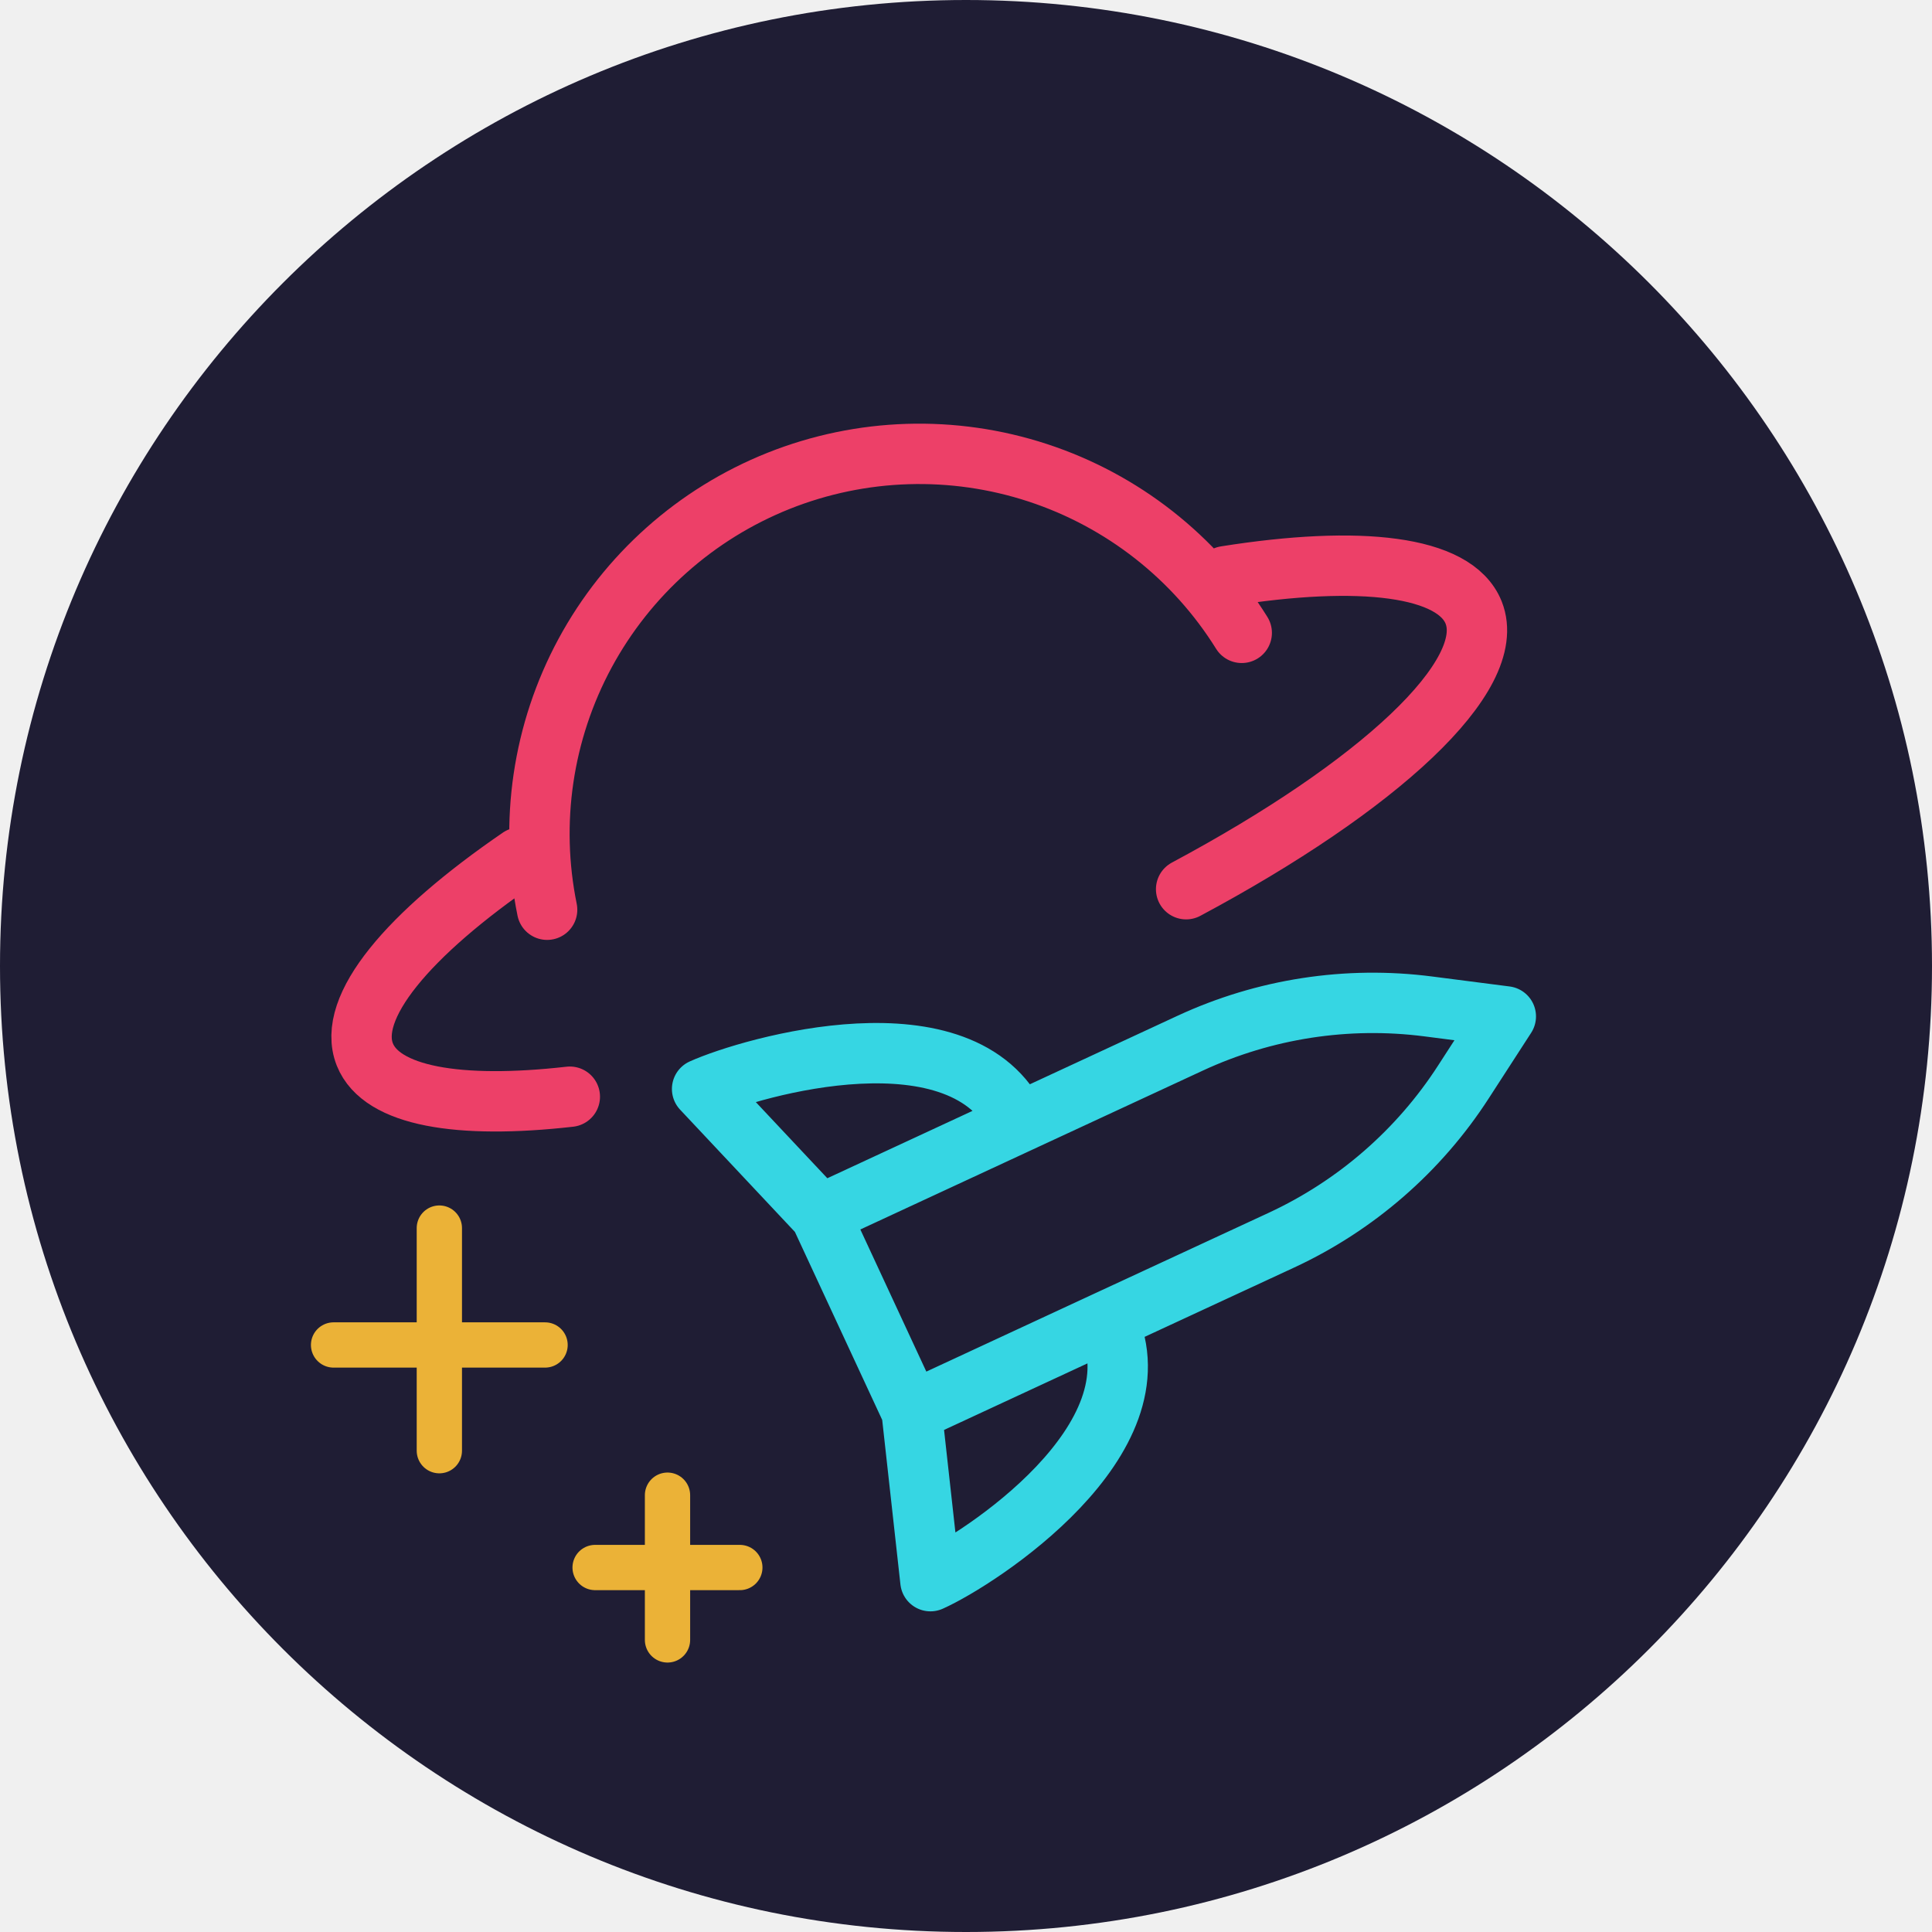
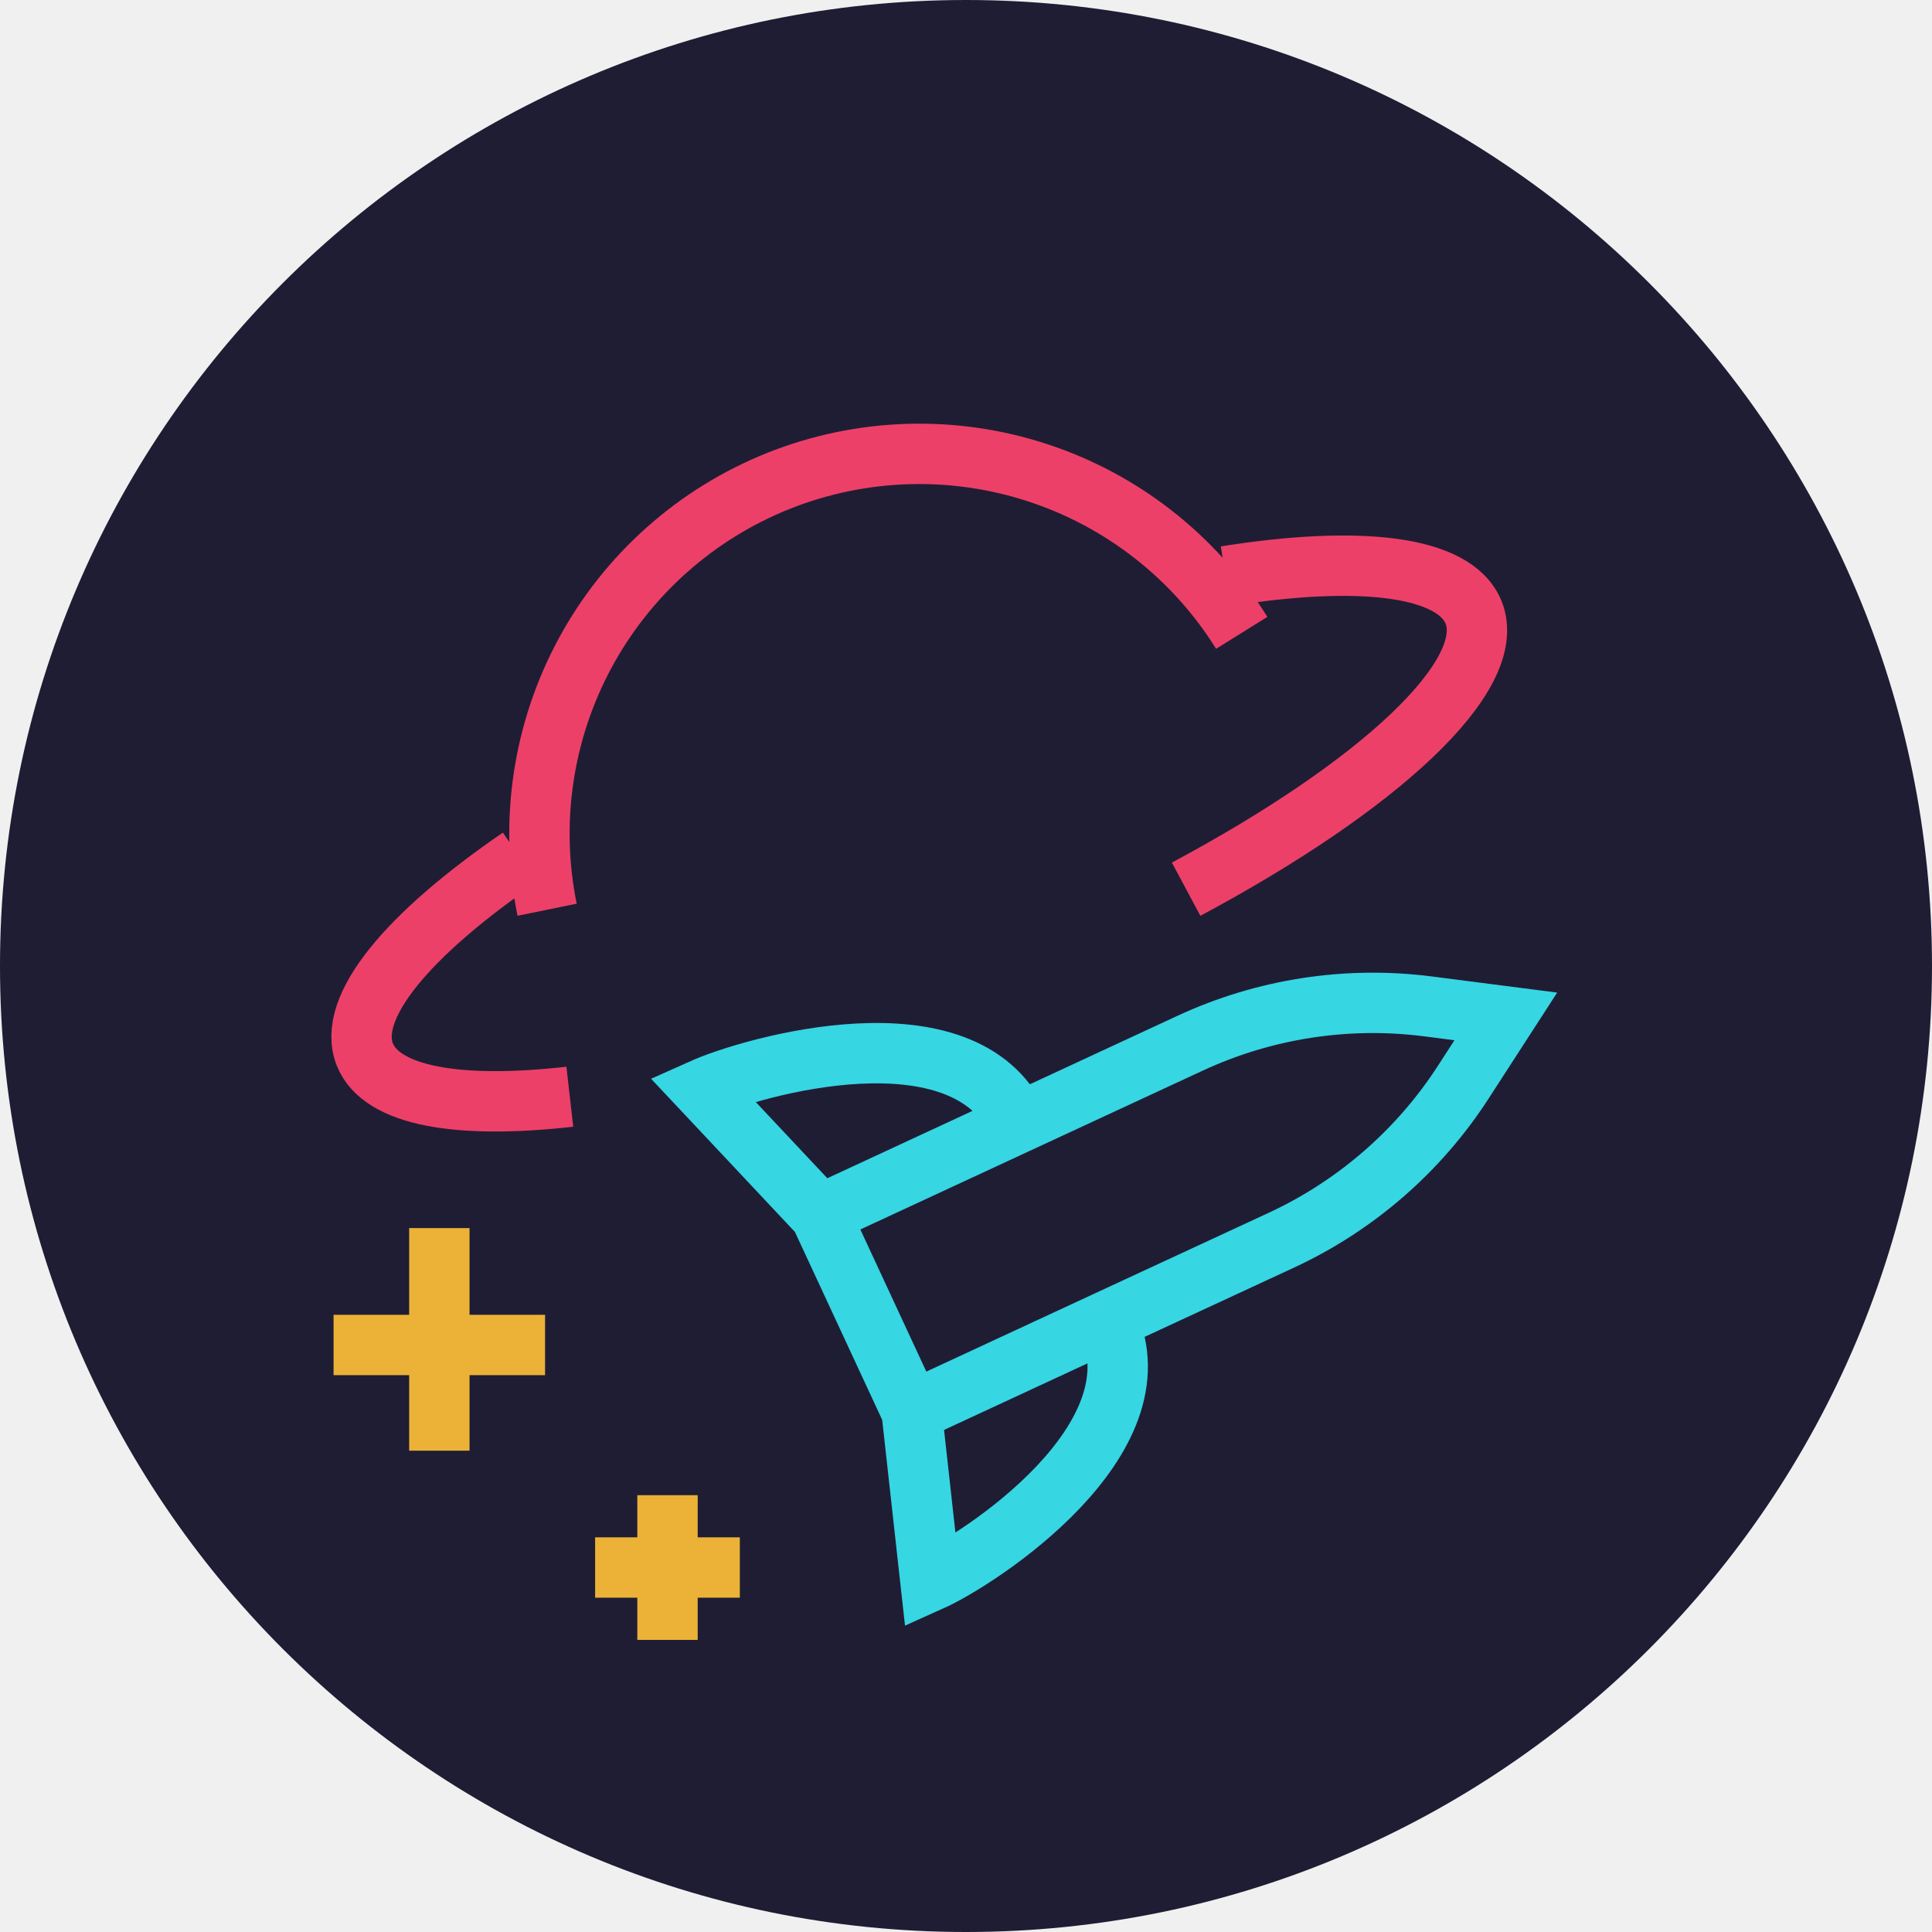
<svg xmlns="http://www.w3.org/2000/svg" width="32" height="32" viewBox="0 0 32 32" fill="none">
  <circle cx="16" cy="16" r="16" fill="#1F1D34" />
  <mask id="mask0_927_17474" style="mask-type:luminance" maskUnits="userSpaceOnUse" x="2" y="2" width="29" height="29">
    <path d="M10.52 2L30.333 10.519L21.814 30.333L2 21.814L10.52 2Z" fill="white" />
  </mask>
  <g mask="url(#mask0_927_17474)">
-     <path d="M8.612 14.203C6.755 15.475 5.734 16.688 6.043 17.466C6.319 18.158 7.596 18.374 9.438 18.165M20.299 9.544C22.522 9.19 24.097 9.368 24.408 10.145C24.825 11.19 22.833 13.023 19.646 14.728M9.062 15.068C8.767 13.622 8.989 12.119 9.69 10.82C10.391 9.522 11.526 8.511 12.897 7.964C14.268 7.418 15.787 7.371 17.189 7.831C18.591 8.291 19.787 9.229 20.567 10.482" stroke="#ED4068" stroke-linecap="round" stroke-linejoin="round" />
+     <path d="M8.612 14.203C6.755 15.475 5.734 16.688 6.043 17.466C6.319 18.158 7.596 18.374 9.438 18.165M20.299 9.544C22.522 9.19 24.097 9.368 24.408 10.145C24.825 11.19 22.833 13.023 19.646 14.728M9.062 15.068C8.767 13.622 8.989 12.119 9.69 10.82C10.391 9.522 11.526 8.511 12.897 7.964C14.268 7.418 15.787 7.371 17.189 7.831C18.591 8.291 19.787 9.229 20.567 10.482" stroke="#ED4068" strokeLinecap="round" strokeLinejoin="round" />
  </g>
-   <path d="M15.1 23.382L13.586 20.121M15.1 23.382L15.411 26.189C16.226 25.824 19.257 23.847 18.343 21.877M15.1 23.382L18.343 21.877M13.586 20.121L16.864 18.6M13.586 20.121L11.629 18.037C12.455 17.667 15.963 16.658 16.864 18.6M18.343 21.877L18.36 21.869M18.343 21.877L21.227 20.54C22.458 19.968 23.503 19.06 24.239 17.92L24.941 16.835L23.659 16.67C22.313 16.496 20.945 16.707 19.714 17.278L16.864 18.6" stroke="#36D6E3" stroke-linecap="round" stroke-linejoin="round" />
-   <path d="M7.277 20.341L7.277 24.028M11.056 24.765L11.056 27.162M5.525 22.277L9.028 22.277M9.857 25.963L12.254 25.963" stroke="#EBB237" stroke-width="0.75" stroke-linecap="round" stroke-linejoin="round" />
+   <path d="M15.1 23.382L13.586 20.121M15.1 23.382L15.411 26.189C16.226 25.824 19.257 23.847 18.343 21.877M15.1 23.382L18.343 21.877M13.586 20.121L16.864 18.6M13.586 20.121L11.629 18.037C12.455 17.667 15.963 16.658 16.864 18.6M18.343 21.877L18.36 21.869M18.343 21.877L21.227 20.54C22.458 19.968 23.503 19.06 24.239 17.92L24.941 16.835L23.659 16.67C22.313 16.496 20.945 16.707 19.714 17.278L16.864 18.6" stroke="#36D6E3" strokeLinecap="round" strokeLinejoin="round" />
+   <path d="M7.277 20.341L7.277 24.028M11.056 24.765L11.056 27.162M5.525 22.277L9.028 22.277M9.857 25.963L12.254 25.963" stroke="#EBB237" strokeWidth="0.75" strokeLinecap="round" strokeLinejoin="round" />
</svg>
